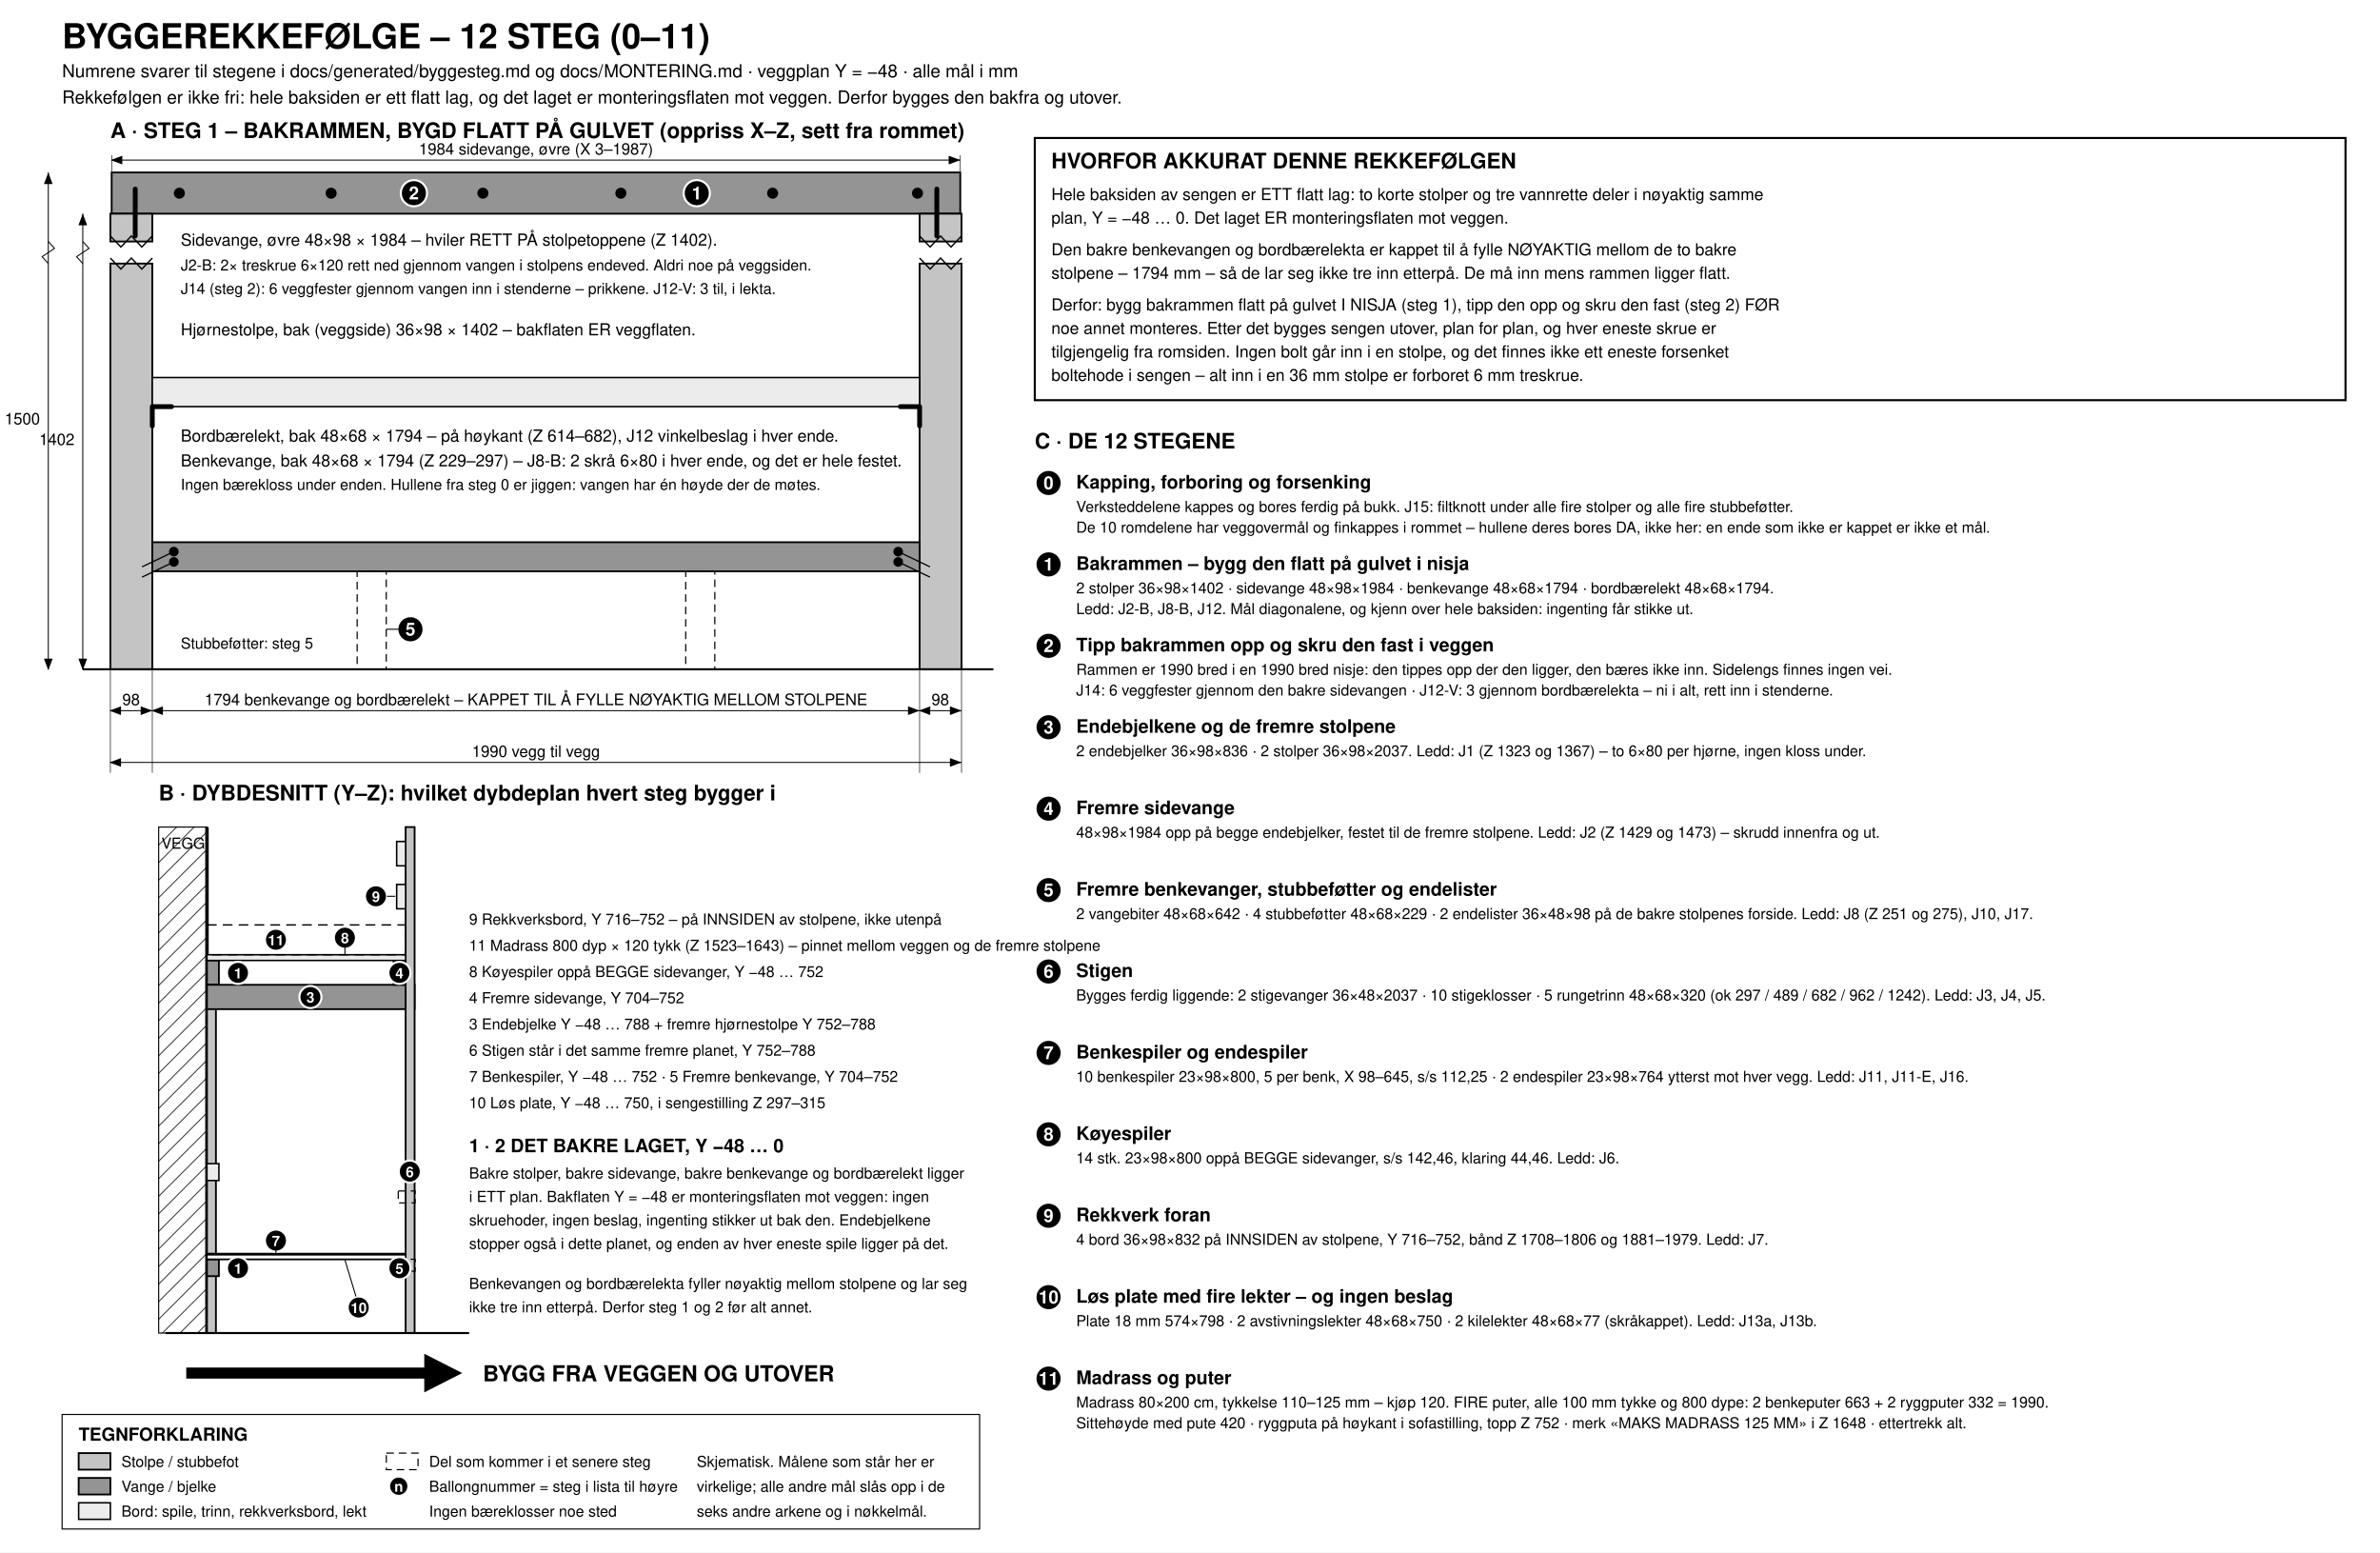
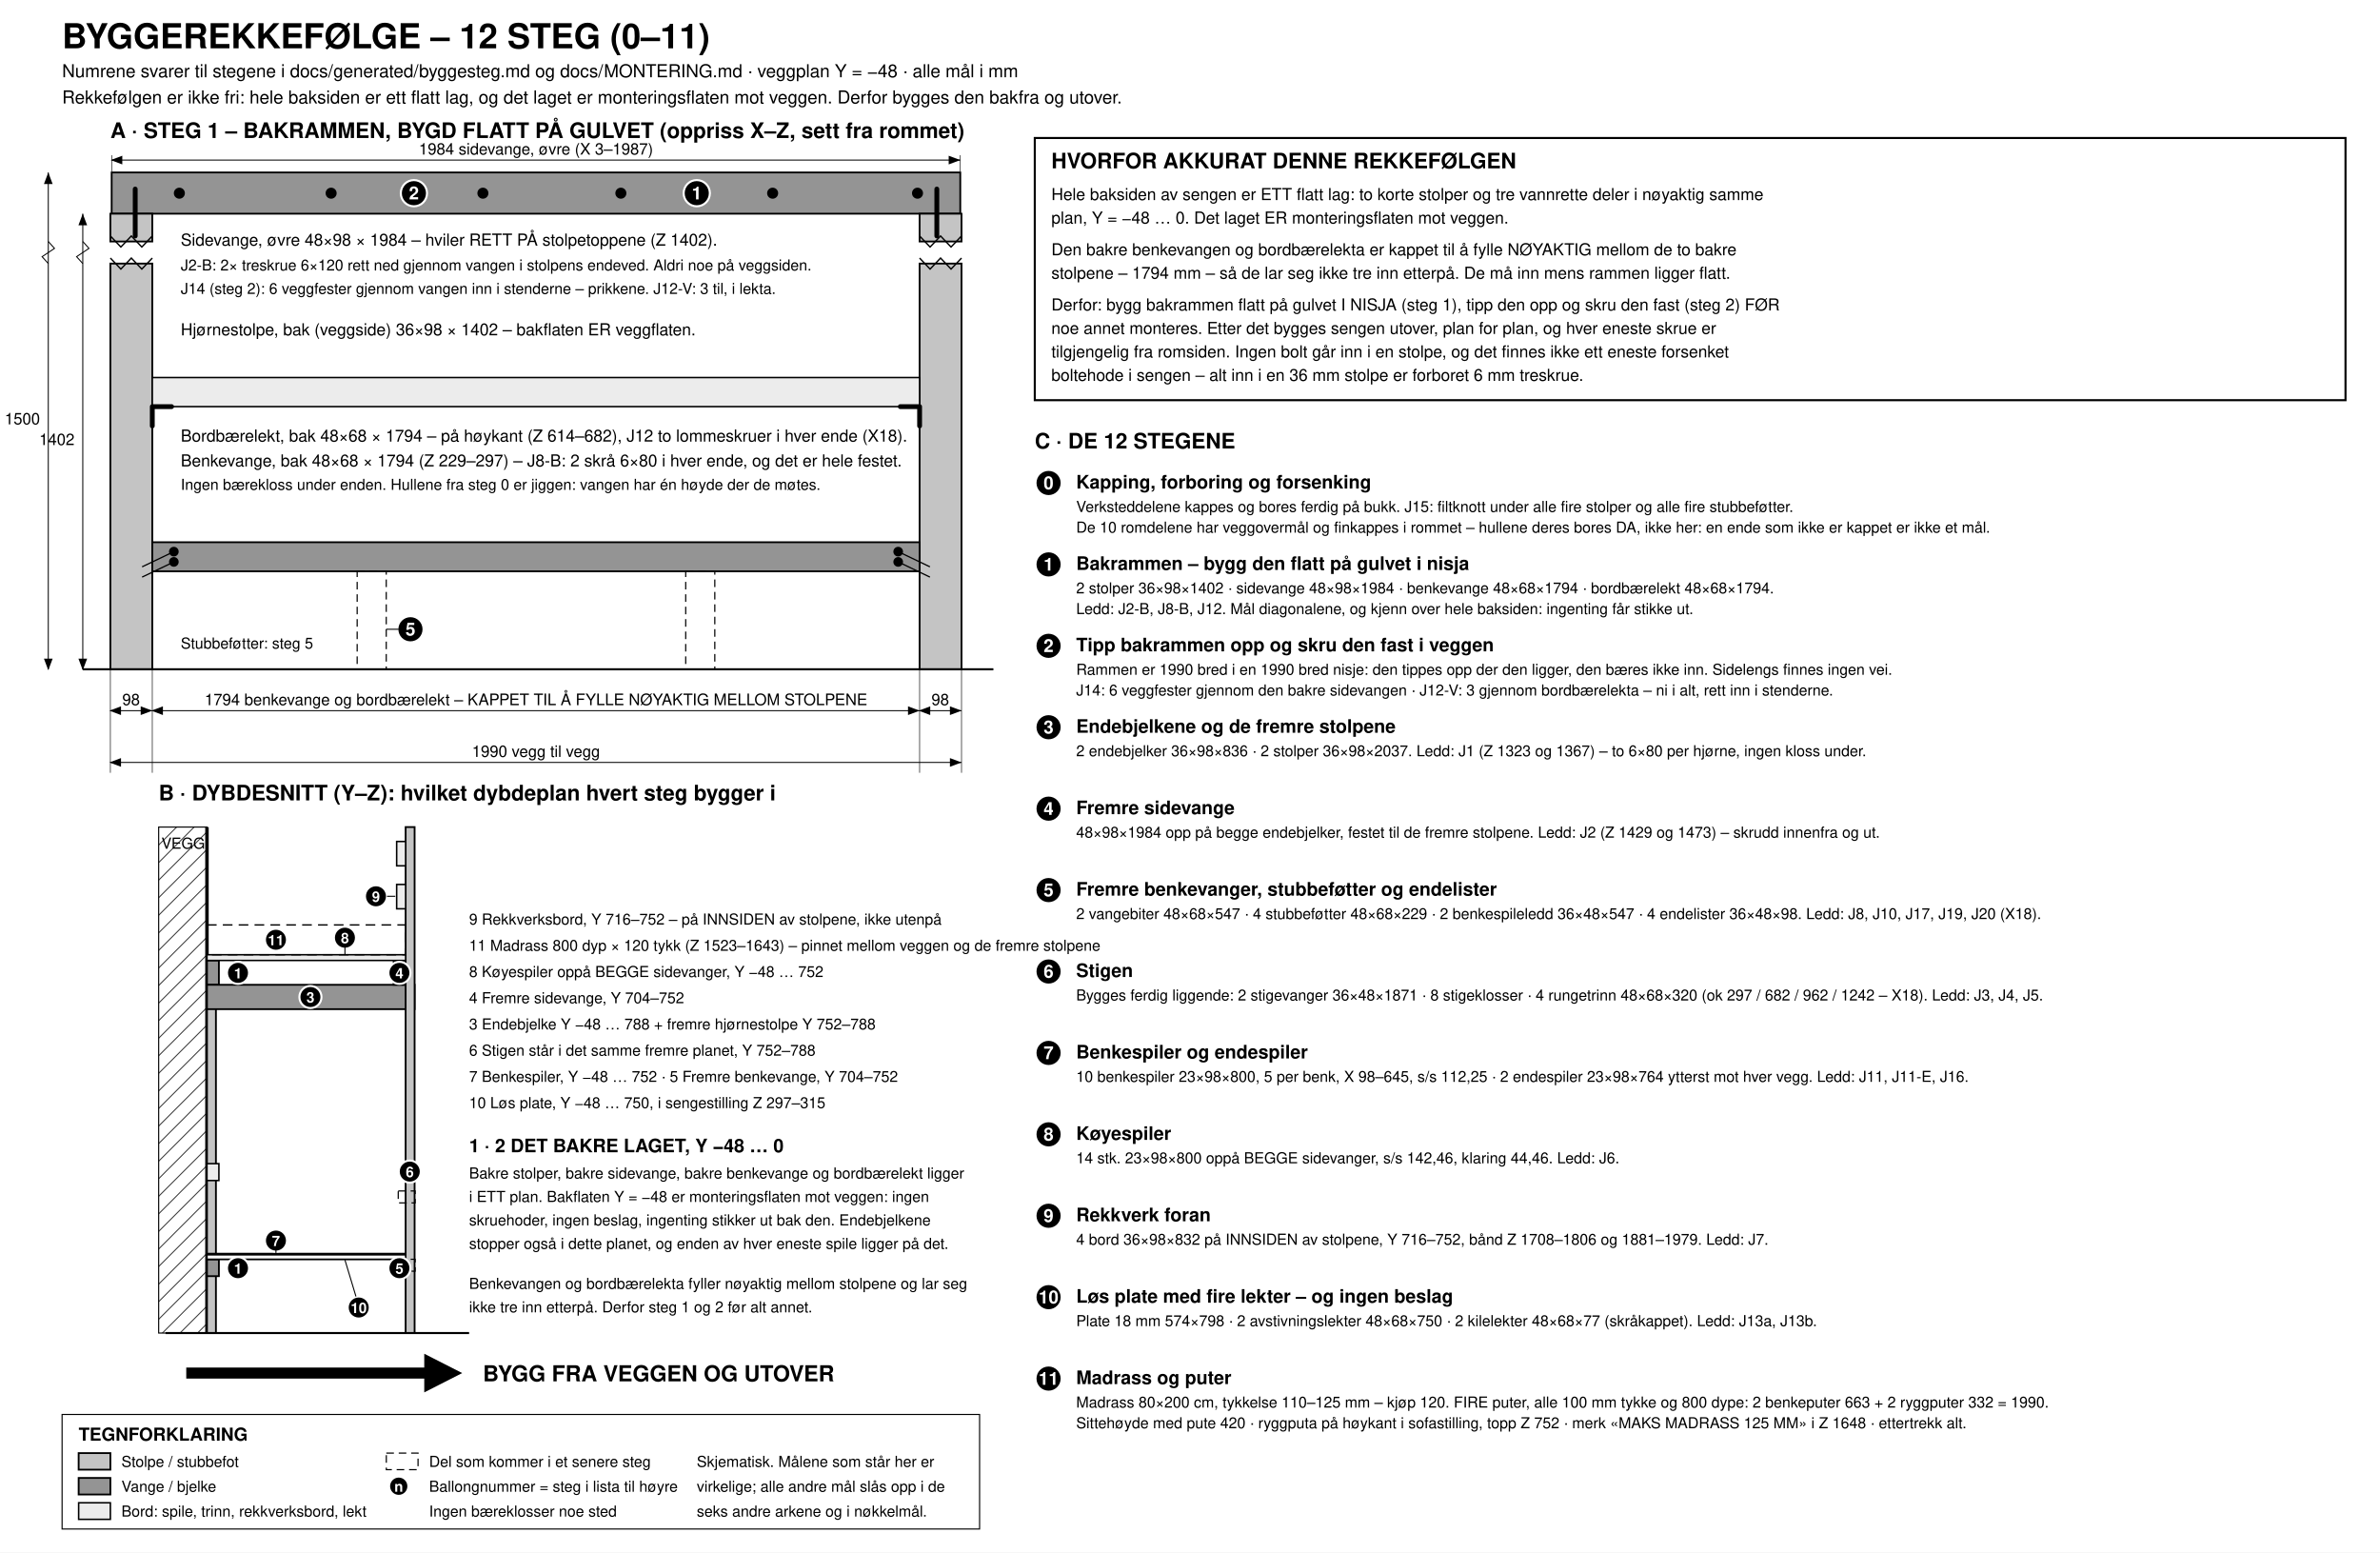
<svg xmlns="http://www.w3.org/2000/svg" viewBox="0 150 3450 2250" width="1600">
  <defs>
    <marker id="aE" markerWidth="13" markerHeight="10" refX="12" refY="4.5" orient="auto">
      <path d="M0,0 L12,4.5 L0,9 z" fill="#000" />
    </marker>
    <marker id="aS" markerWidth="13" markerHeight="10" refX="1" refY="4.5" orient="auto">
      <path d="M12,0 L0,4.5 L12,9 z" fill="#000" />
    </marker>
    <pattern id="wallh" width="18" height="18" patternUnits="userSpaceOnUse" patternTransform="rotate(45)">
      <rect width="18" height="18" fill="#fff" />
      <line x1="0" y1="0" x2="0" y2="18" stroke="#000" stroke-width="2" />
    </pattern>
    <pattern id="hatch" width="14" height="14" patternUnits="userSpaceOnUse" patternTransform="rotate(45)">
      <rect width="14" height="14" fill="#dcdcdc" />
      <line x1="0" y1="0" x2="0" y2="14" stroke="#000" stroke-width="1.7" />
    </pattern>
  </defs>
  <style>
    svg  { background:#fff; }
    text { font-family:Helvetica,Arial,sans-serif; fill:#000; font-size:24px; }
    .ttl { font-size:50px; font-weight:bold; }
    .sub { font-size:26px; }
    .pt  { font-size:31px; font-weight:bold; }
    .st  { font-size:27px; font-weight:bold; }
    .lbl { font-size:24px; }
    .sml { font-size:22px; }
    .dm  { font-size:23px; }
    .leg { font-size:26px; font-weight:bold; }
    .arrowlbl { font-size:32px; font-weight:bold; }
    .bal   { fill:#000; stroke:#fff; stroke-width:3; }
    .baln  { font-size:26px; font-weight:bold; fill:#fff; }
    .baln2 { font-size:21px; font-weight:bold; fill:#fff; }
    .pst { fill:#c4c4c4; stroke:#000; stroke-width:2.6; }
    .rai { fill:#949494; stroke:#000; stroke-width:2.6; }
    .brd { fill:#ececec; stroke:#000; stroke-width:2.2; }
    .blk { fill:url(#hatch); stroke:#000; stroke-width:2.2; }
    .pnl { fill:#fbfbfb; stroke:#000; stroke-width:2.2; }
    .gho { fill:none; stroke:#000; stroke-width:1.7; stroke-dasharray:11 7; }
    .mat { fill:none; stroke:#000; stroke-width:2; stroke-dasharray:14 9; }
    .wall{ fill:url(#wallh); stroke:#000; stroke-width:1.6; }
    .wallface { stroke:#000; stroke-width:5; }
    .dim { fill:none; stroke:#000; stroke-width:1.4; }
    .ext { fill:none; stroke:#000; stroke-width:0.9; }
    .ldr { fill:none; stroke:#000; stroke-width:1.5; }
    .grd { stroke:#000; stroke-width:3; }
    .scr { fill:#000; stroke:none; }
    .scrl{ fill:none; stroke:#000; stroke-width:1.8; }
    .stll{ fill:none; stroke:#000; stroke-width:7; stroke-linejoin:round; stroke-linecap:round; }
    .bigarrow { stroke:#000; stroke-width:16; }
    .legbox { fill:none; stroke:#000; stroke-width:1.6; }
    .notebox{ fill:#fff; stroke:#000; stroke-width:3; }
    .brk { fill:none; stroke:#000; stroke-width:2; }
  </style>
  <rect x="0" y="150" width="3450" height="2250" fill="#ffffff" />
  <text x="90" y="220" class="ttl">BYGGEREKKEFØLGE – 12 STEG (0–11)</text>
  <text x="90" y="262" class="sub">Numrene svarer til stegene i docs/generated/byggesteg.md og docs/MONTERING.md · veggplan Y = −48 · alle mål i mm</text>
  <text x="90" y="300" class="sub">Rekkefølgen er ikke fri: hele baksiden er ett flatt lag, og det laget er monteringsflaten mot veggen. Derfor bygges den bakfra og utover.</text>
  <text x="160" y="350" class="pt" text-anchor="start">A · STEG 1 – BAKRAMMEN, BYGD FLATT PÅ GULVET (oppriss X–Z, sett fra rommet)</text>
  <line x1="161.86" y1="399" x2="161.86" y2="375" class="ext" />
  <line x1="1392" y1="399" x2="1392" y2="375" class="ext" />
  <line x1="161.86" y1="382" x2="1392" y2="382" class="dim" marker-start="url(#aS)" marker-end="url(#aE)" />
  <text x="777" y="374" class="dm" text-anchor="middle">1984  sidevange, øvre (X 3–1987)</text>
  <rect x="161.86" y="399.94" width="1230.14" height="59.76" class="rai" />
  <rect x="160" y="459.7" width="60.76" height="40.3" class="pst" />
  <rect x="160" y="532" width="60.76" height="588" class="pst" />
  <polyline points="160,492 175.19,508 190.38,492 205.57,508 220.76,492" class="brk" />
  <polyline points="160,524 175.19,540 190.38,524 205.57,540 220.76,524" class="brk" />
  <rect x="1333.04" y="459.7" width="60.76" height="40.3" class="pst" />
  <rect x="1333.04" y="532" width="60.76" height="588" class="pst" />
  <polyline points="1333.04,492 1348.23,508 1363.42,492 1378.61,508 1393.8,492" class="brk" />
  <polyline points="1333.04,524 1348.23,540 1363.42,524 1378.61,540 1393.8,524" class="brk" />
  <rect x="220.76" y="697.16" width="1112.28" height="42.16" class="brd" />
  <rect x="220.76" y="935.86" width="1112.28" height="42.16" class="rai" />
  <rect x="517.74" y="978.02" width="42.16" height="141.98" class="gho" />
  <rect x="994" y="978.02" width="42.16" height="141.98" class="gho" />
  <line x1="120" y1="1120" x2="1440" y2="1120" class="grd" />
  <line x1="196" y1="492" x2="196" y2="424" class="stll" />
  <line x1="1358" y1="492" x2="1358" y2="424" class="stll" />
  <circle cx="260" cy="430" r="8" class="scr" />
  <circle cx="480" cy="430" r="8" class="scr" />
  <circle cx="700" cy="430" r="8" class="scr" />
  <circle cx="900" cy="430" r="8" class="scr" />
  <circle cx="1120" cy="430" r="8" class="scr" />
  <circle cx="1330" cy="430" r="8" class="scr" />
  <line x1="252" y1="949.5" x2="206" y2="971.5" class="scrl" />
  <circle cx="252" cy="949.5" r="7" class="scr" />
  <line x1="252" y1="964.38" x2="206" y2="986.38" class="scrl" />
  <circle cx="252" cy="964.38" r="7" class="scr" />
  <line x1="1302" y1="949.5" x2="1348" y2="971.5" class="scrl" />
  <circle cx="1302" cy="949.5" r="7" class="scr" />
  <line x1="1302" y1="964.38" x2="1348" y2="986.38" class="scrl" />
  <circle cx="1302" cy="964.38" r="7" class="scr" />
  <polyline points="248.76,739.32 220.76,739.32 220.76,767.32" class="stll" />
  <polyline points="1305.04,739.32 1333.04,739.32 1333.04,767.32" class="stll" />
  <circle cx="600" cy="430" r="19" class="bal" />
  <text x="600" y="439" class="baln" text-anchor="middle">2</text>
  <circle cx="1010" cy="430" r="19" class="bal" />
  <text x="1010" y="439" class="baln" text-anchor="middle">1</text>
  <circle cx="595" cy="1062" r="19" class="bal" />
  <text x="595" y="1071" class="baln" text-anchor="middle">5</text>
  <line x1="578" y1="1062" x2="560" y2="1062" class="ldr" />
  <text x="262" y="506" class="lbl" text-anchor="start">Sidevange, øvre 48×98 × 1984 – hviler RETT PÅ stolpetoppene (Z 1402).</text>
  <text x="262" y="542" class="sml" text-anchor="start">J2-B: 2× treskrue 6×120 rett ned gjennom vangen i stolpens endeved. Aldri noe på veggsiden.</text>
  <text x="262" y="576" class="sml" text-anchor="start">J14 (steg 2): 6 veggfester gjennom vangen inn i stenderne – prikkene. J12-V: 3 til, i lekta.</text>
  <text x="262" y="636" class="lbl" text-anchor="start">Hjørnestolpe, bak (veggside) 36×98 × 1402 – bakflaten ER veggflaten.</text>
-   <text x="262" y="790" class="lbl" text-anchor="start">Bordbærelekt, bak 48×68 × 1794 – på høykant (Z 614–682), J12 vinkelbeslag i hver ende.</text>
+   <text x="262" y="790" class="lbl" text-anchor="start">Bordbærelekt, bak 48×68 × 1794 – på høykant (Z 614–682), J12 to lommeskruer i hver ende (X18).</text>
  <text x="262" y="826" class="lbl" text-anchor="start">Benkevange, bak 48×68 × 1794 (Z 229–297) – J8-B: 2 skrå 6×80 i hver ende, og det er hele festet.</text>
  <text x="262" y="860" class="sml" text-anchor="start">Ingen bærekloss under enden. Hullene fra steg 0 er jiggen: vangen har én høyde der de møtes.</text>
  <text x="262" y="1090" class="sml" text-anchor="start">Stubbeføtter: steg 5</text>
  <line x1="160" y1="1120" x2="160" y2="1270" class="ext" />
  <line x1="220.76" y1="1120" x2="220.76" y2="1270" class="ext" />
  <line x1="1333.04" y1="1120" x2="1333.04" y2="1270" class="ext" />
  <line x1="1393.8" y1="1120" x2="1393.8" y2="1270" class="ext" />
  <line x1="160" y1="1180" x2="220.76" y2="1180" class="dim" marker-start="url(#aS)" marker-end="url(#aE)" />
  <text x="190" y="1172" class="dm" text-anchor="middle">98</text>
  <line x1="220.76" y1="1180" x2="1333.04" y2="1180" class="dim" marker-start="url(#aS)" marker-end="url(#aE)" />
  <text x="777" y="1172" class="dm" text-anchor="middle">1794  benkevange og bordbærelekt – KAPPET TIL Å FYLLE NØYAKTIG MELLOM STOLPENE</text>
  <line x1="1333.04" y1="1180" x2="1393.8" y2="1180" class="dim" marker-start="url(#aS)" marker-end="url(#aE)" />
  <text x="1363" y="1172" class="dm" text-anchor="middle">98</text>
  <line x1="160" y1="1255" x2="1393.8" y2="1255" class="dim" marker-start="url(#aS)" marker-end="url(#aE)" />
  <text x="777" y="1247" class="dm" text-anchor="middle">1990  vegg til vegg</text>
  <line x1="120" y1="1120" x2="120" y2="459.7" class="dim" marker-start="url(#aS)" marker-end="url(#aE)" />
  <polyline points="120,532 111,522 129,510 120,500" class="dim" />
  <text x="108" y="795" class="dm" text-anchor="end">1402</text>
  <line x1="70" y1="1120" x2="70" y2="399.94" class="dim" marker-start="url(#aS)" marker-end="url(#aE)" />
  <polyline points="70,532 61,522 79,510 70,500" class="dim" />
  <text x="58" y="765" class="dm" text-anchor="end">1500</text>
  <text x="230" y="1310" class="pt" text-anchor="start">B · DYBDESNITT (Y–Z): hvilket dybdeplan hvert steg bygger i</text>
  <rect x="230" y="1348.68" width="70" height="733.32" class="wall" />
  <line x1="300" y1="1348.68" x2="300" y2="2082" class="wallface" />
  <text x="234" y="1380" class="sml" text-anchor="start">VEGG</text>
  <rect x="300" y="1577.28" width="13" height="504.72" class="pst" />
  <rect x="300" y="1541.98" width="17.3" height="35.3" class="rai" />
  <rect x="300" y="1975.08" width="17.3" height="24.48" class="rai" />
  <rect x="300" y="1836.48" width="17.3" height="24.48" class="brd" />
  <rect x="300" y="1577.28" width="301" height="35.3" class="rai" />
  <rect x="588" y="1348.68" width="13" height="733.32" class="pst" />
  <rect x="570.7" y="1541.98" width="17.3" height="35.3" class="rai" />
  <rect x="570.7" y="1975.08" width="17.3" height="24.48" class="rai" />
  <rect x="577.28" y="1975.08" width="24.48" height="17.28" class="gho" />
  <rect x="577.28" y="1876.08" width="24.48" height="17.28" class="gho" />
  <rect x="300" y="1966.8" width="288" height="8.28" class="brd" />
  <rect x="300" y="1533.72" width="288" height="8.28" class="brd" />
  <rect x="300" y="1490.52" width="288" height="43.2" class="mat" />
  <rect x="575" y="1431.84" width="13" height="35.3" class="brd" />
  <rect x="575" y="1369.56" width="13" height="35.3" class="brd" />
  <rect x="300" y="1968.6" width="288" height="6.5" class="pnl" />
  <line x1="240" y1="2082" x2="680" y2="2082" class="grd" />
  <circle cx="345" cy="1560" r="16" class="bal" />
  <text x="345" y="1568" class="baln2" text-anchor="middle">1</text>
  <circle cx="345" cy="1988" r="16" class="bal" />
  <text x="345" y="1996" class="baln2" text-anchor="middle">1</text>
  <circle cx="450" cy="1595" r="16" class="bal" />
  <text x="450" y="1603" class="baln2" text-anchor="middle">3</text>
  <circle cx="579" cy="1560" r="16" class="bal" />
  <text x="579" y="1568" class="baln2" text-anchor="middle">4</text>
  <circle cx="579" cy="1988" r="16" class="bal" />
  <text x="579" y="1996" class="baln2" text-anchor="middle">5</text>
  <circle cx="594" cy="1848" r="16" class="bal" />
  <text x="594" y="1856" class="baln2" text-anchor="middle">6</text>
  <circle cx="400" cy="1948" r="16" class="bal" />
  <text x="400" y="1956" class="baln2" text-anchor="middle">7</text>
  <line x1="400" y1="1958" x2="400" y2="1966" class="ldr" />
  <circle cx="500" cy="1509" r="16" class="bal" />
  <text x="500" y="1517" class="baln2" text-anchor="middle">8</text>
  <line x1="500" y1="1519" x2="500" y2="1534" class="ldr" />
  <circle cx="545" cy="1449" r="16" class="bal" />
  <text x="545" y="1457" class="baln2" text-anchor="middle">9</text>
  <line x1="561" y1="1449" x2="573" y2="1449" class="ldr" />
  <circle cx="520" cy="2045" r="16" class="bal" />
  <text x="520" y="2053" class="baln2" text-anchor="middle">10</text>
  <line x1="516" y1="2029" x2="500" y2="1976" class="ldr" />
  <circle cx="400" cy="1512" r="16" class="bal" />
  <text x="400" y="1520" class="baln2" text-anchor="middle">11</text>
  <text x="680" y="1490" class="sml" text-anchor="start">9   Rekkverksbord, Y 716–752 – på INNSIDEN av stolpene, ikke utenpå</text>
  <text x="680" y="1528" class="sml" text-anchor="start">11  Madrass 800 dyp × 120 tykk (Z 1523–1643) – pinnet mellom veggen og de fremre stolpene</text>
  <text x="680" y="1566" class="sml" text-anchor="start">8   Køyespiler oppå BEGGE sidevanger, Y −48 … 752</text>
  <text x="680" y="1604" class="sml" text-anchor="start">4   Fremre sidevange, Y 704–752</text>
  <text x="680" y="1642" class="sml" text-anchor="start">3   Endebjelke Y −48 … 788 + fremre hjørnestolpe Y 752–788</text>
  <text x="680" y="1680" class="sml" text-anchor="start">6   Stigen står i det samme fremre planet, Y 752–788</text>
  <text x="680" y="1718" class="sml" text-anchor="start">7   Benkespiler, Y −48 … 752 · 5 Fremre benkevange, Y 704–752</text>
  <text x="680" y="1756" class="sml" text-anchor="start">10  Løs plate, Y −48 … 750, i sengestilling Z 297–315</text>
  <text x="680" y="1820" class="st" text-anchor="start">1 · 2   DET BAKRE LAGET, Y −48 … 0</text>
  <text x="680" y="1858" class="sml" text-anchor="start">Bakre stolper, bakre sidevange, bakre benkevange og bordbærelekt ligger</text>
  <text x="680" y="1892" class="sml" text-anchor="start">i ETT plan. Bakflaten Y = −48 er monteringsflaten mot veggen: ingen</text>
  <text x="680" y="1926" class="sml" text-anchor="start">skruehoder, ingen beslag, ingenting stikker ut bak den. Endebjelkene</text>
  <text x="680" y="1960" class="sml" text-anchor="start">stopper også i dette planet, og enden av hver eneste spile ligger på det.</text>
  <text x="680" y="2018" class="sml" text-anchor="start">Benkevangen og bordbærelekta fyller nøyaktig mellom stolpene og lar seg</text>
  <text x="680" y="2052" class="sml" text-anchor="start">ikke tre inn etterpå. Derfor steg 1 og 2 før alt annet.</text>
  <line x1="270" y1="2140" x2="620" y2="2140" class="bigarrow" />
  <polygon points="670,2140 615,2112 615,2168" class="scr" />
  <text x="700" y="2152" class="arrowlbl" text-anchor="start">BYGG FRA VEGGEN OG UTOVER</text>
  <rect x="1500" y="350" width="1900" height="380" class="notebox" />
  <text x="1524" y="394" class="pt" text-anchor="start">HVORFOR AKKURAT DENNE REKKEFØLGEN</text>
  <text x="1524" y="440" class="lbl" text-anchor="start">Hele baksiden av sengen er ETT flatt lag: to korte stolper og tre vannrette deler i nøyaktig samme</text>
  <text x="1524" y="474" class="lbl" text-anchor="start">plan, Y = −48 … 0. Det laget ER monteringsflaten mot veggen.</text>
  <text x="1524" y="520" class="lbl" text-anchor="start">Den bakre benkevangen og bordbærelekta er kappet til å fylle NØYAKTIG mellom de to bakre</text>
  <text x="1524" y="554" class="lbl" text-anchor="start">stolpene – 1794 mm – så de lar seg ikke tre inn etterpå. De må inn mens rammen ligger flatt.</text>
  <text x="1524" y="600" class="lbl" text-anchor="start">Derfor: bygg bakrammen flatt på gulvet I NISJA (steg 1), tipp den opp og skru den fast (steg 2) FØR</text>
  <text x="1524" y="634" class="lbl" text-anchor="start">noe annet monteres. Etter det bygges sengen utover, plan for plan, og hver eneste skrue er</text>
  <text x="1524" y="668" class="lbl" text-anchor="start">tilgjengelig fra romsiden. Ingen bolt går inn i en stolpe, og det finnes ikke ett eneste forsenket</text>
  <text x="1524" y="702" class="lbl" text-anchor="start">boltehode i sengen – alt inn i en 36 mm stolpe er forboret 6 mm treskrue.</text>
  <text x="1500" y="800" class="pt" text-anchor="start">C · DE 12 STEGENE</text>
  <circle cx="1520" cy="850" r="19" class="bal" />
  <text x="1520" y="859" class="baln" text-anchor="middle">0</text>
  <text x="1560" y="858" class="st" text-anchor="start">Kapping, forboring og forsenking</text>
  <text x="1560" y="892" class="sml" text-anchor="start">Verksteddelene kappes og bores ferdig på bukk. J15: filtknott under alle fire stolper og alle fire stubbeføtter.</text>
  <text x="1560" y="922" class="sml" text-anchor="start">De 10 romdelene har veggovermål og finkappes i rommet – hullene deres bores DA, ikke her: en ende som ikke er kappet er ikke et mål.</text>
  <circle cx="1520" cy="968" r="19" class="bal" />
  <text x="1520" y="977" class="baln" text-anchor="middle">1</text>
  <text x="1560" y="976" class="st" text-anchor="start">Bakrammen – bygg den flatt på gulvet i nisja</text>
  <text x="1560" y="1010" class="sml" text-anchor="start">2 stolper 36×98×1402 · sidevange 48×98×1984 · benkevange 48×68×1794 · bordbærelekt 48×68×1794.</text>
  <text x="1560" y="1040" class="sml" text-anchor="start">Ledd: J2-B, J8-B, J12.  Mål diagonalene, og kjenn over hele baksiden: ingenting får stikke ut.</text>
  <circle cx="1520" cy="1086" r="19" class="bal" />
  <text x="1520" y="1095" class="baln" text-anchor="middle">2</text>
  <text x="1560" y="1094" class="st" text-anchor="start">Tipp bakrammen opp og skru den fast i veggen</text>
  <text x="1560" y="1128" class="sml" text-anchor="start">Rammen er 1990 bred i en 1990 bred nisje: den tippes opp der den ligger, den bæres ikke inn. Sidelengs finnes ingen vei.</text>
  <text x="1560" y="1158" class="sml" text-anchor="start">J14: 6 veggfester gjennom den bakre sidevangen · J12-V: 3 gjennom bordbærelekta – ni i alt, rett inn i stenderne.</text>
  <circle cx="1520" cy="1204" r="19" class="bal" />
  <text x="1520" y="1213" class="baln" text-anchor="middle">3</text>
  <text x="1560" y="1212" class="st" text-anchor="start">Endebjelkene og de fremre stolpene</text>
  <text x="1560" y="1246" class="sml" text-anchor="start">2 endebjelker 36×98×836 · 2 stolper 36×98×2037. Ledd: J1 (Z 1323 og 1367) – to 6×80 per hjørne, ingen kloss under.</text>
  <circle cx="1520" cy="1322" r="19" class="bal" />
  <text x="1520" y="1331" class="baln" text-anchor="middle">4</text>
  <text x="1560" y="1330" class="st" text-anchor="start">Fremre sidevange</text>
  <text x="1560" y="1364" class="sml" text-anchor="start">48×98×1984 opp på begge endebjelker, festet til de fremre stolpene.  Ledd: J2 (Z 1429 og 1473) – skrudd innenfra og ut.</text>
  <circle cx="1520" cy="1440" r="19" class="bal" />
  <text x="1520" y="1449" class="baln" text-anchor="middle">5</text>
  <text x="1560" y="1448" class="st" text-anchor="start">Fremre benkevanger, stubbeføtter og endelister</text>
-   <text x="1560" y="1482" class="sml" text-anchor="start">2 vangebiter 48×68×642 · 4 stubbeføtter 48×68×229 · 2 endelister 36×48×98 på de bakre stolpenes forside.  Ledd: J8 (Z 251 og 275), J10, J17.</text>
+   <text x="1560" y="1482" class="sml" text-anchor="start">2 vangebiter 48×68×547 · 4 stubbeføtter 48×68×229 · 2 benkespileledd 36×48×547 · 4 endelister 36×48×98.  Ledd: J8, J10, J17, J19, J20 (X18).</text>
  <circle cx="1520" cy="1558" r="19" class="bal" />
  <text x="1520" y="1567" class="baln" text-anchor="middle">6</text>
  <text x="1560" y="1566" class="st" text-anchor="start">Stigen</text>
-   <text x="1560" y="1600" class="sml" text-anchor="start">Bygges ferdig liggende: 2 stigevanger 36×48×2037 · 10 stigeklosser · 5 rungetrinn 48×68×320 (ok 297 / 489 / 682 / 962 / 1242).  Ledd: J3, J4, J5.</text>
+   <text x="1560" y="1600" class="sml" text-anchor="start">Bygges ferdig liggende: 2 stigevanger 36×48×1871 · 8 stigeklosser · 4 rungetrinn 48×68×320 (ok 297 / 682 / 962 / 1242 – X18).  Ledd: J3, J4, J5.</text>
  <circle cx="1520" cy="1676" r="19" class="bal" />
  <text x="1520" y="1685" class="baln" text-anchor="middle">7</text>
  <text x="1560" y="1684" class="st" text-anchor="start">Benkespiler og endespiler</text>
  <text x="1560" y="1718" class="sml" text-anchor="start">10 benkespiler 23×98×800, 5 per benk, X 98–645, s/s 112,25 · 2 endespiler 23×98×764 ytterst mot hver vegg.  Ledd: J11, J11-E, J16.</text>
  <circle cx="1520" cy="1794" r="19" class="bal" />
  <text x="1520" y="1803" class="baln" text-anchor="middle">8</text>
  <text x="1560" y="1802" class="st" text-anchor="start">Køyespiler</text>
  <text x="1560" y="1836" class="sml" text-anchor="start">14 stk. 23×98×800 oppå BEGGE sidevanger, s/s 142,46, klaring 44,46.  Ledd: J6.</text>
  <circle cx="1520" cy="1912" r="19" class="bal" />
  <text x="1520" y="1921" class="baln" text-anchor="middle">9</text>
  <text x="1560" y="1920" class="st" text-anchor="start">Rekkverk foran</text>
  <text x="1560" y="1954" class="sml" text-anchor="start">4 bord 36×98×832 på INNSIDEN av stolpene, Y 716–752, bånd Z 1708–1806 og 1881–1979.  Ledd: J7.</text>
  <circle cx="1520" cy="2030" r="19" class="bal" />
  <text x="1520" y="2039" class="baln" text-anchor="middle">10</text>
  <text x="1560" y="2038" class="st" text-anchor="start">Løs plate med fire lekter – og ingen beslag</text>
  <text x="1560" y="2072" class="sml" text-anchor="start">Plate 18 mm 574×798 · 2 avstivningslekter 48×68×750 · 2 kilelekter 48×68×77 (skråkappet).  Ledd: J13a, J13b.</text>
  <circle cx="1520" cy="2148" r="19" class="bal" />
  <text x="1520" y="2157" class="baln" text-anchor="middle">11</text>
  <text x="1560" y="2156" class="st" text-anchor="start">Madrass og puter</text>
  <text x="1560" y="2190" class="sml" text-anchor="start">Madrass 80×200 cm, tykkelse 110–125 mm – kjøp 120. FIRE puter, alle 100 mm tykke og 800 dype: 2 benkeputer 663 + 2 ryggputer 332 = 1990.</text>
  <text x="1560" y="2220" class="sml" text-anchor="start">Sittehøyde med pute 420 · ryggputa på høykant i sofastilling, topp Z 752 · merk «MAKS MADRASS 125 MM» i Z 1648 · ettertrekk alt.</text>
  <rect x="90" y="2200" width="1330" height="166" class="legbox" />
  <text x="114" y="2238" class="leg" text-anchor="start">TEGNFORKLARING</text>
  <rect x="114" y="2256" width="46" height="24" class="pst" />
  <text x="176" y="2276" class="sml" text-anchor="start">Stolpe / stubbefot</text>
  <rect x="114" y="2292" width="46" height="24" class="rai" />
  <text x="176" y="2312" class="sml" text-anchor="start">Vange / bjelke</text>
  <rect x="114" y="2328" width="46" height="24" class="brd" />
  <text x="176" y="2348" class="sml" text-anchor="start">Bord: spile, trinn, rekkverksbord, lekt</text>
  <rect x="560" y="2256" width="46" height="24" class="gho" />
  <text x="622" y="2276" class="sml" text-anchor="start">Del som kommer i et senere steg</text>
  <circle cx="578" cy="2304" r="14" class="bal" />
  <text x="578" y="2312" class="baln2" text-anchor="middle">n</text>
  <text x="622" y="2312" class="sml" text-anchor="start">Ballongnummer = steg i lista til høyre</text>
  <text x="622" y="2348" class="sml" text-anchor="start">Ingen bæreklosser noe sted</text>
  <text x="1010" y="2276" class="sml" text-anchor="start">Skjematisk. Målene som står her er</text>
  <text x="1010" y="2312" class="sml" text-anchor="start">virkelige; alle andre mål slås opp i de</text>
  <text x="1010" y="2348" class="sml" text-anchor="start">seks andre arkene og i nøkkelmål.</text>
</svg>
